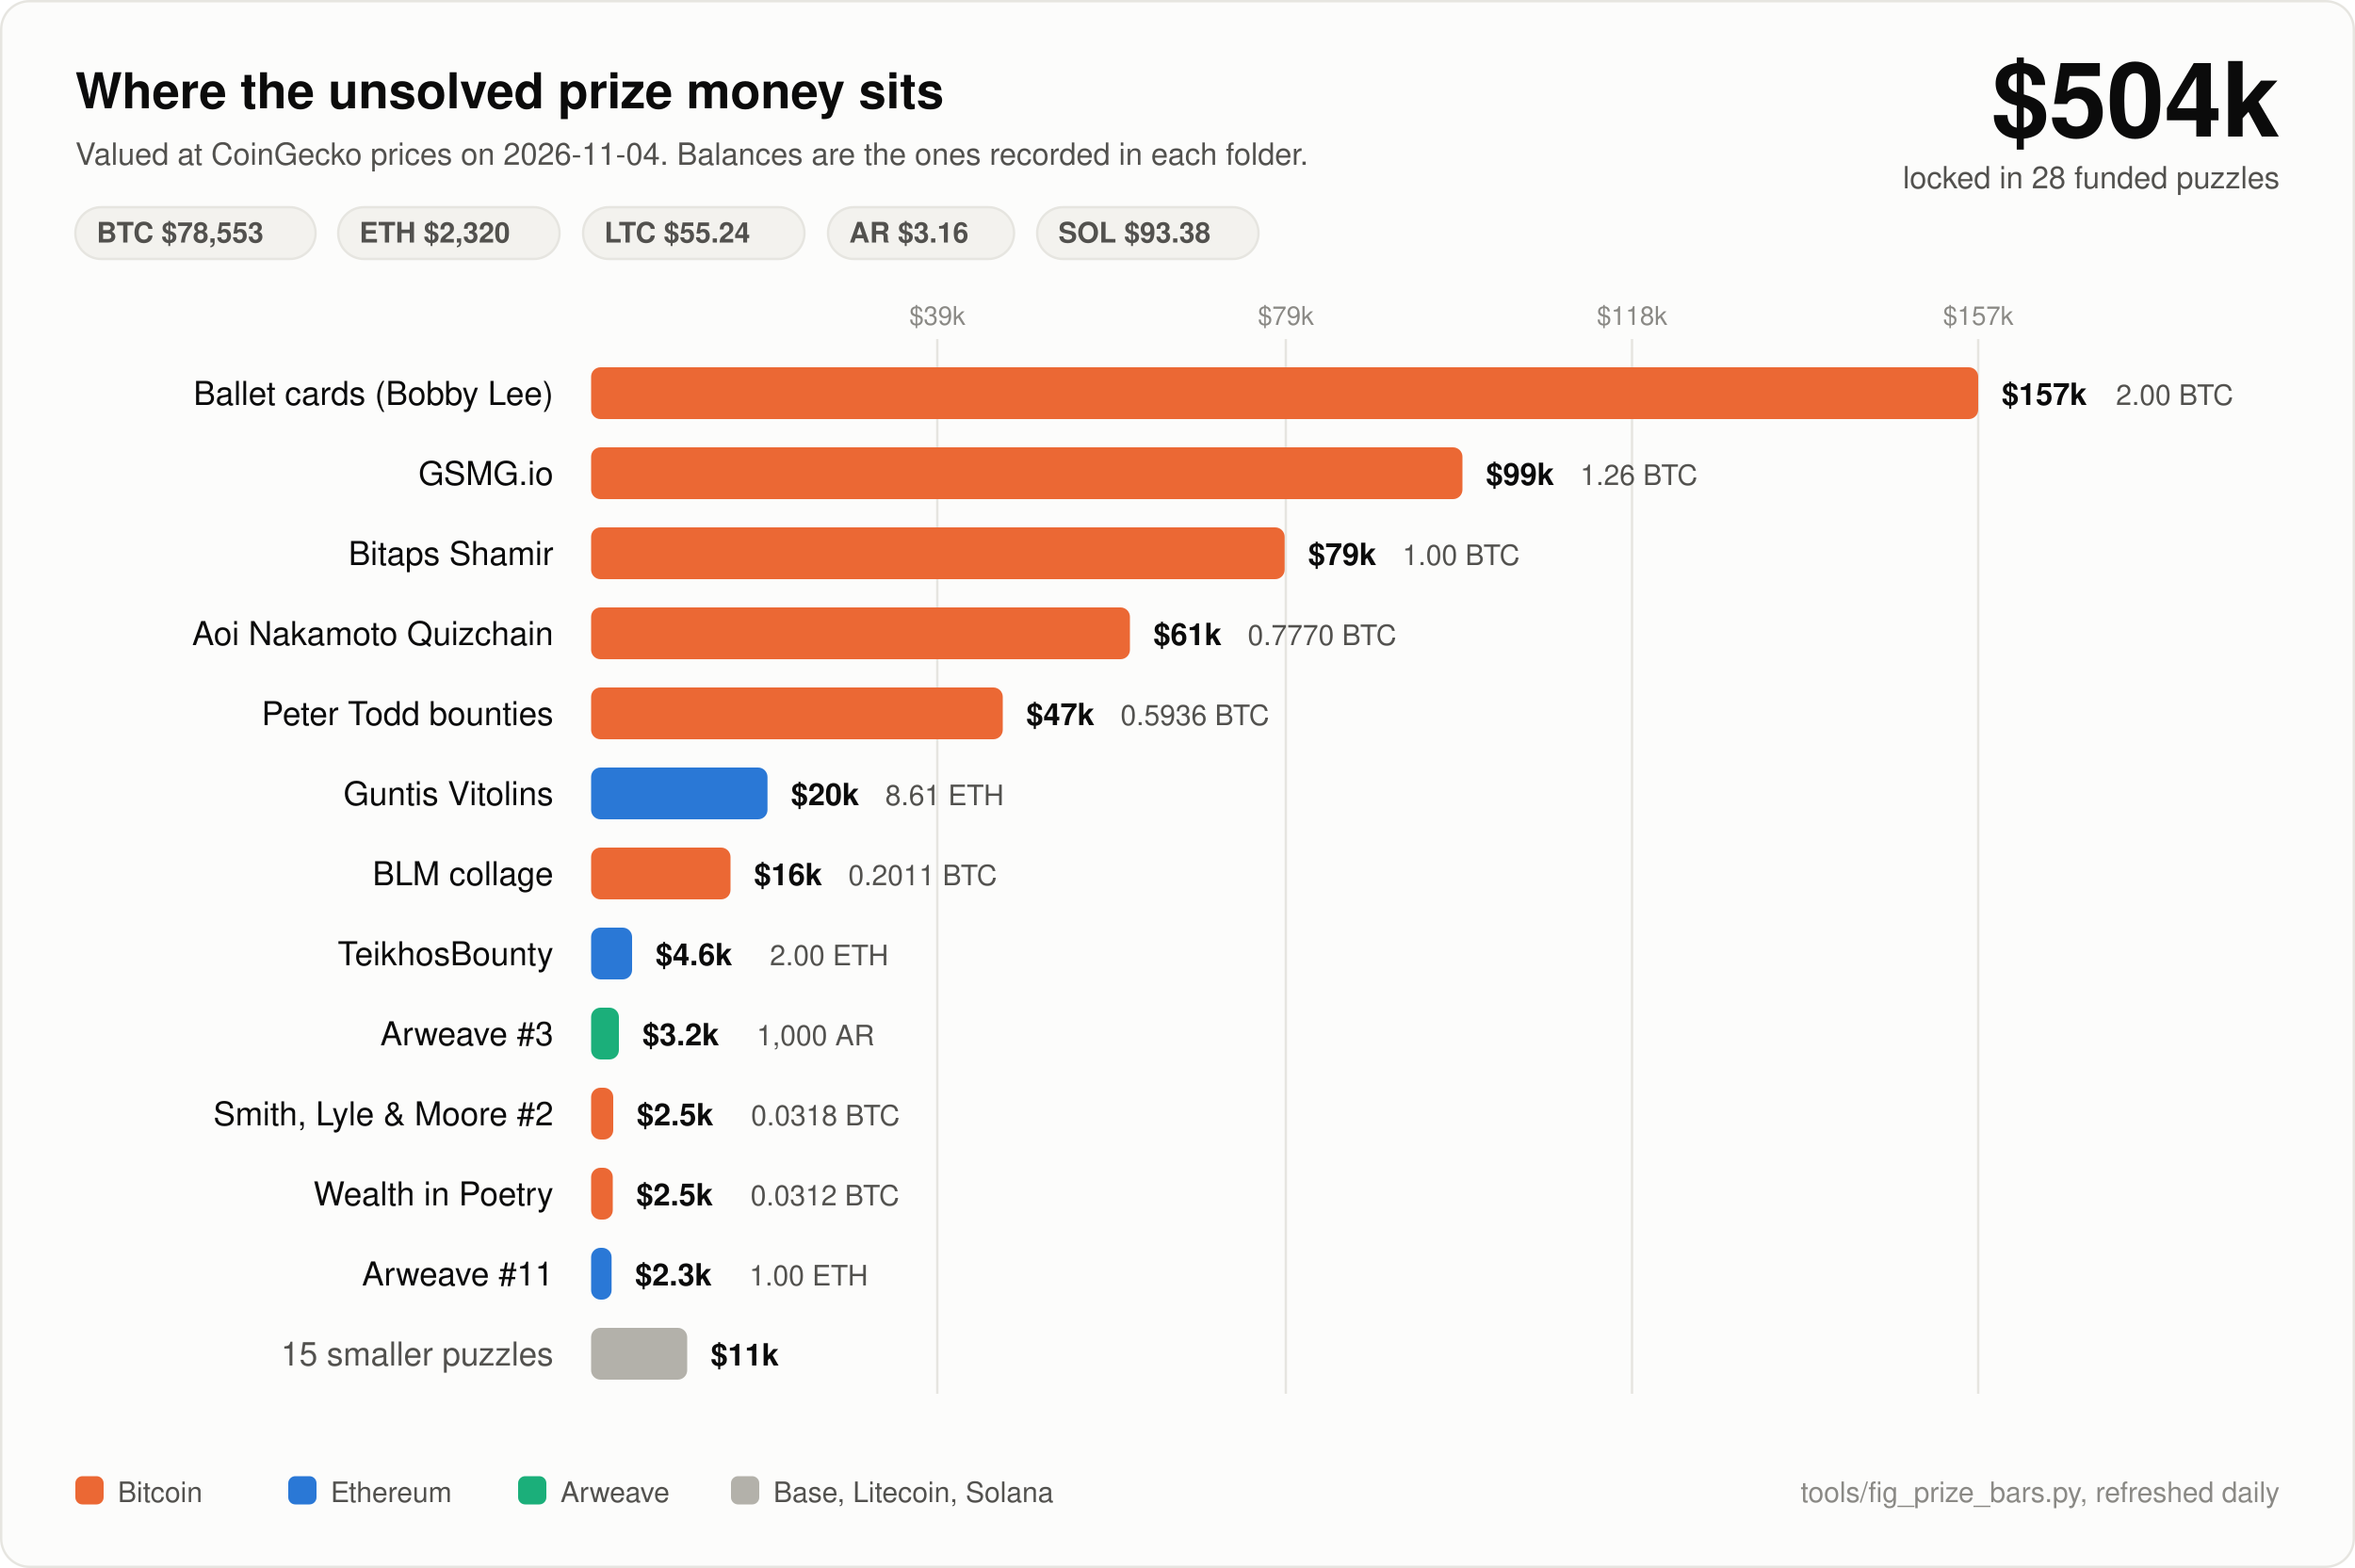
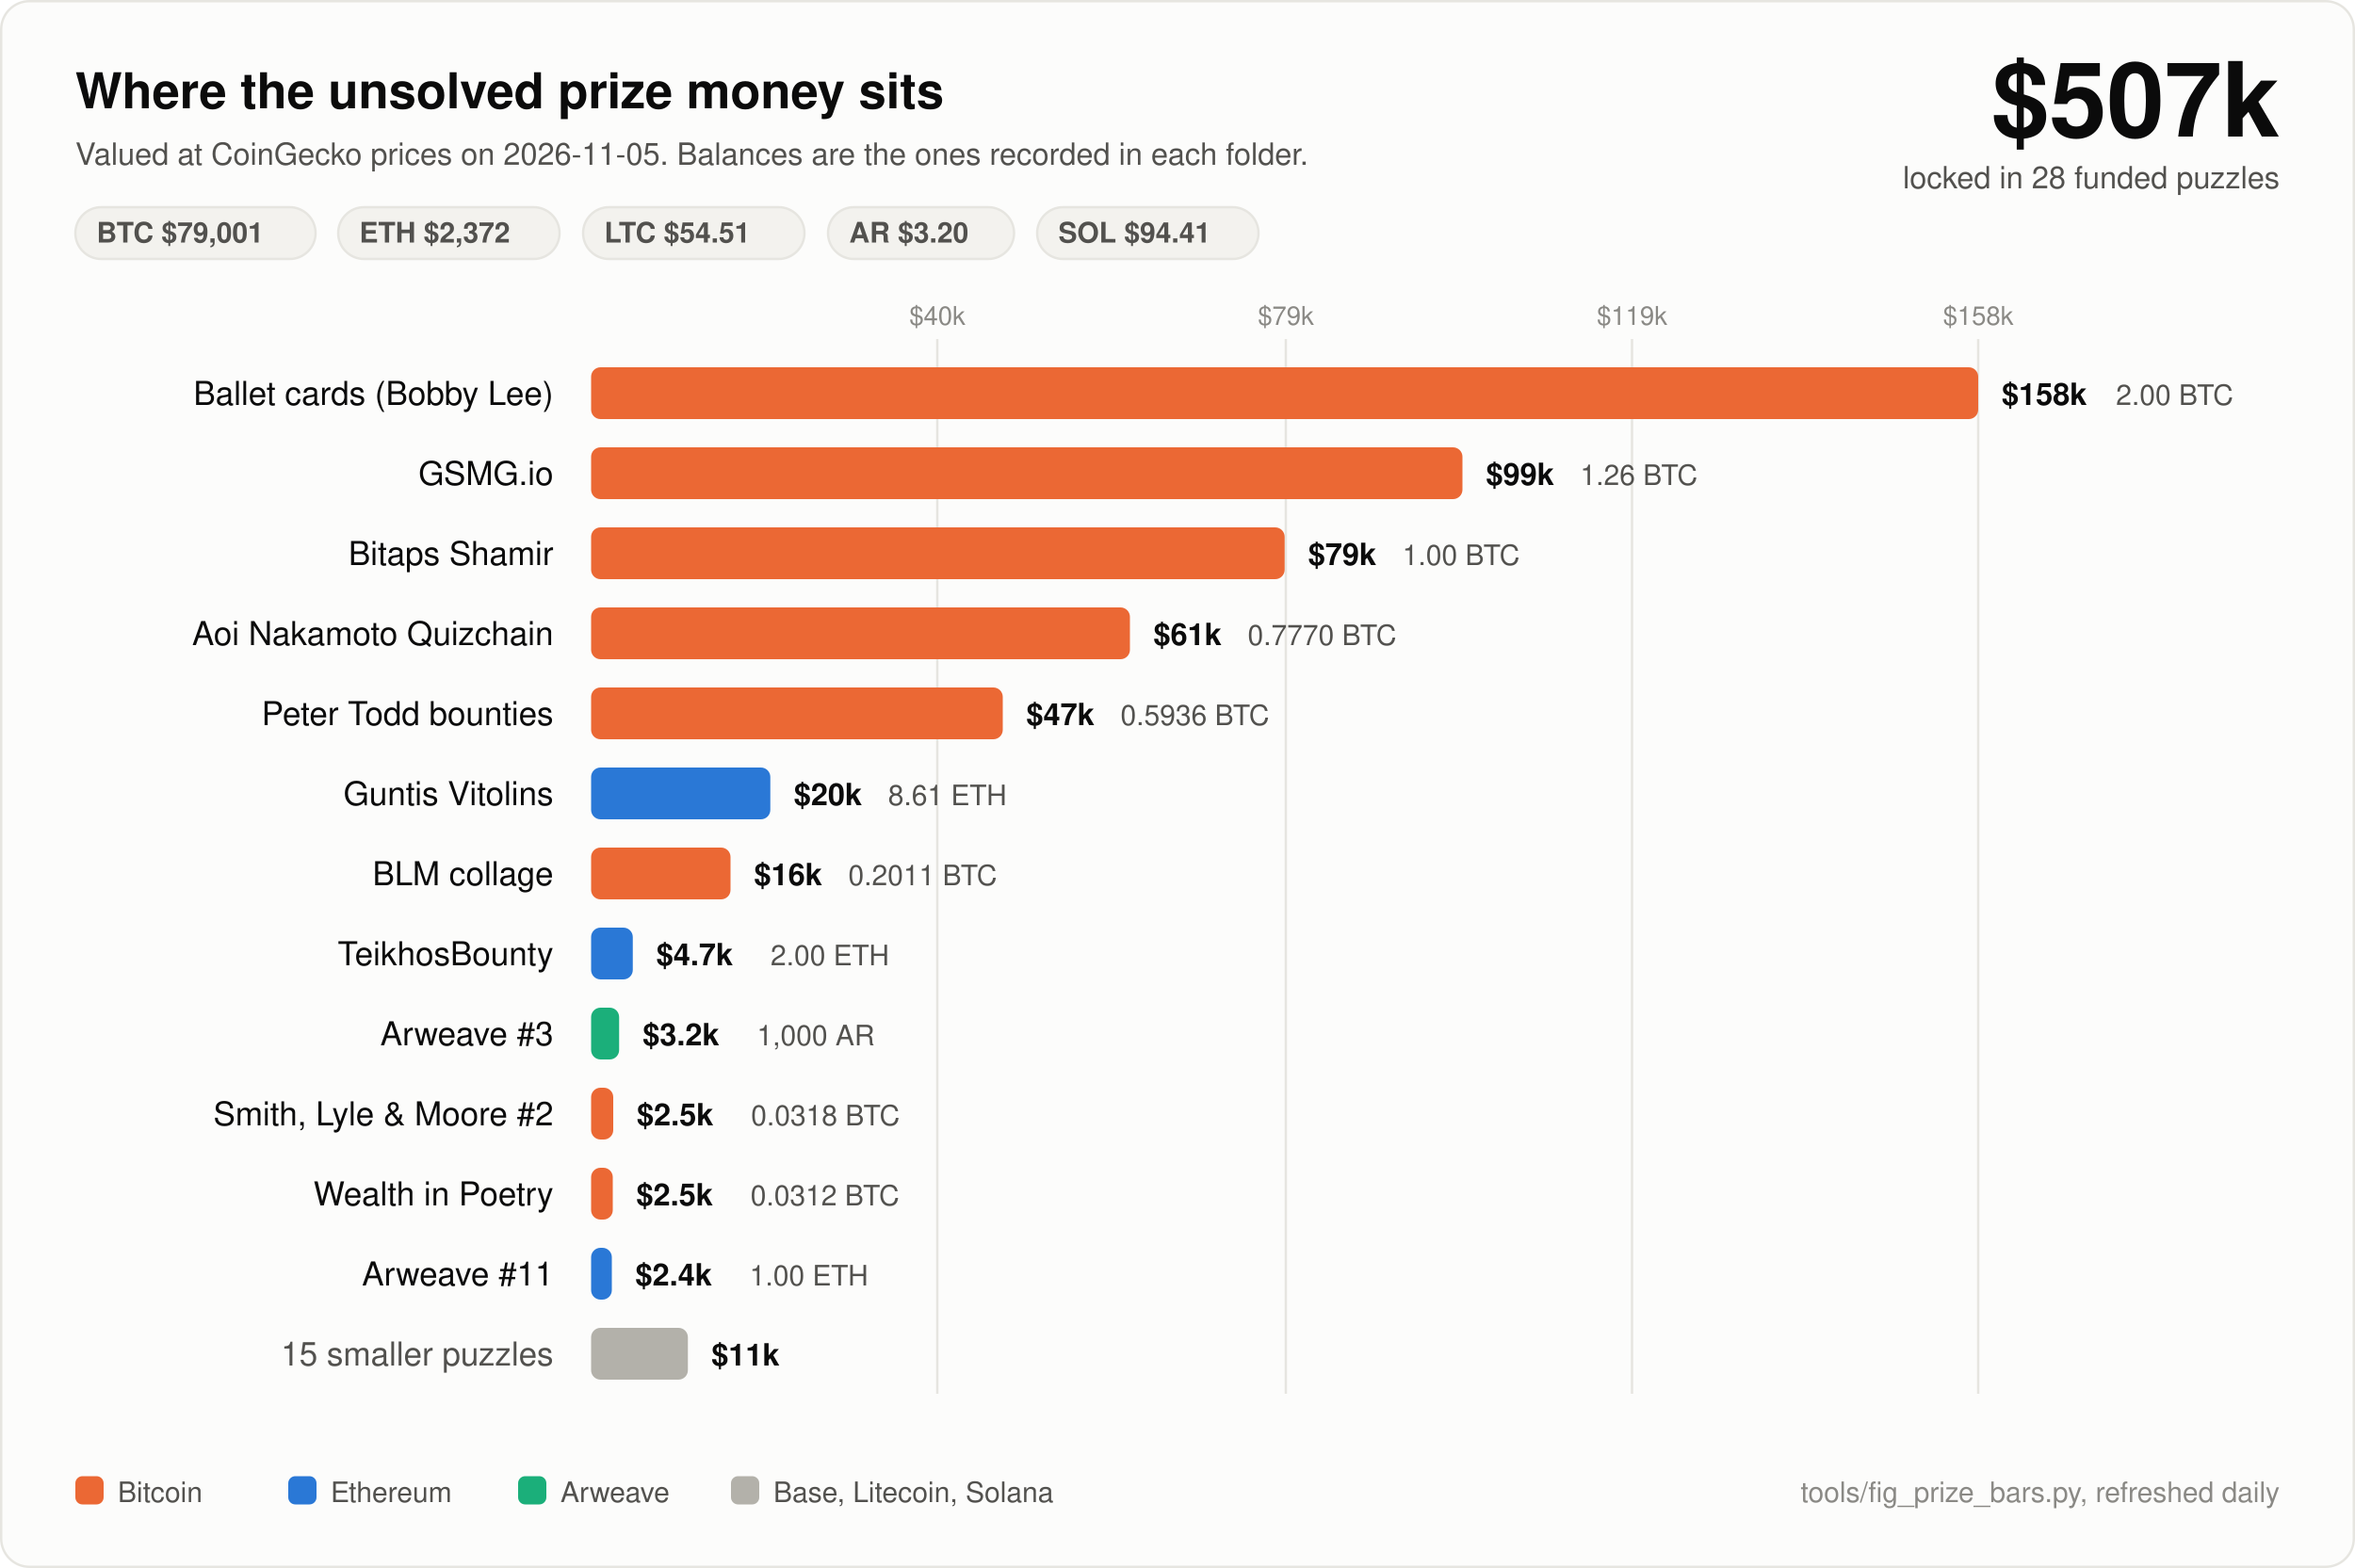
<svg xmlns="http://www.w3.org/2000/svg" width="1000" height="666" viewBox="0 0 1000 666" font-family="ui-sans-serif, -apple-system, Segoe UI, Helvetica, Arial, sans-serif">
  <rect x="0.5" y="0.5" width="999" height="665" rx="12" fill="#fcfcfb" stroke="#e6e5e0" />
  <text x="32" y="46" fill="#0b0b0b" font-size="21" font-weight="700">Where the unsolved prize money sits</text>
-   <text x="32" y="70" fill="#52514e" font-size="13">Valued at CoinGecko prices on 2026-11-04. Balances are the ones recorded in each folder.</text>
-   <text x="968" y="58" fill="#0b0b0b" font-size="44" font-weight="700" text-anchor="end">$504k</text>
+   <text x="32" y="70" fill="#52514e" font-size="13">Valued at CoinGecko prices on 2026-11-05. Balances are the ones recorded in each folder.</text>
+   <text x="968" y="58" fill="#0b0b0b" font-size="44" font-weight="700" text-anchor="end">$507k</text>
  <text x="968" y="80" fill="#52514e" font-size="13" text-anchor="end">locked in 28 funded puzzles</text>
  <rect x="32" y="88" width="102" height="22" rx="11" fill="#f3f2ee" stroke="#e6e5e0" />
-   <text x="41" y="103" fill="#52514e" font-size="12" font-weight="600">BTC $78,553</text>
+   <text x="41" y="103" fill="#52514e" font-size="12" font-weight="600">BTC $79,001</text>
  <rect x="143.6" y="88" width="94" height="22" rx="11" fill="#f3f2ee" stroke="#e6e5e0" />
-   <text x="152.6" y="103" fill="#52514e" font-size="12" font-weight="600">ETH $2,320</text>
+   <text x="152.6" y="103" fill="#52514e" font-size="12" font-weight="600">ETH $2,372</text>
  <rect x="247.6" y="88" width="94" height="22" rx="11" fill="#f3f2ee" stroke="#e6e5e0" />
-   <text x="256.6" y="103" fill="#52514e" font-size="12" font-weight="600">LTC $55.24</text>
+   <text x="256.6" y="103" fill="#52514e" font-size="12" font-weight="600">LTC $54.51</text>
  <rect x="351.6" y="88" width="79" height="22" rx="11" fill="#f3f2ee" stroke="#e6e5e0" />
-   <text x="360.6" y="103" fill="#52514e" font-size="12" font-weight="600">AR $3.16</text>
+   <text x="360.6" y="103" fill="#52514e" font-size="12" font-weight="600">AR $3.20</text>
  <rect x="440.4" y="88" width="94" height="22" rx="11" fill="#f3f2ee" stroke="#e6e5e0" />
-   <text x="449.4" y="103" fill="#52514e" font-size="12" font-weight="600">SOL $93.38</text>
+   <text x="449.4" y="103" fill="#52514e" font-size="12" font-weight="600">SOL $94.41</text>
  <line x1="398" y1="144" x2="398" y2="592" stroke="#e6e5e0" stroke-width="1" />
-   <text x="398" y="138" fill="#8a8985" font-size="11" text-anchor="middle">$39k</text>
+   <text x="398" y="138" fill="#8a8985" font-size="11" text-anchor="middle">$40k</text>
  <line x1="546" y1="144" x2="546" y2="592" stroke="#e6e5e0" stroke-width="1" />
  <text x="546" y="138" fill="#8a8985" font-size="11" text-anchor="middle">$79k</text>
  <line x1="693" y1="144" x2="693" y2="592" stroke="#e6e5e0" stroke-width="1" />
-   <text x="693" y="138" fill="#8a8985" font-size="11" text-anchor="middle">$118k</text>
+   <text x="693" y="138" fill="#8a8985" font-size="11" text-anchor="middle">$119k</text>
  <line x1="840" y1="144" x2="840" y2="592" stroke="#e6e5e0" stroke-width="1" />
-   <text x="840" y="138" fill="#8a8985" font-size="11" text-anchor="middle">$157k</text>
+   <text x="840" y="138" fill="#8a8985" font-size="11" text-anchor="middle">$158k</text>
  <text x="235" y="172" fill="#0b0b0b" font-size="14" text-anchor="end">Ballet cards (Bobby Lee)</text>
  <rect x="251" y="156" width="589.0" height="22" rx="4" fill="#eb6834" />
-   <text x="850.0" y="172" fill="#0b0b0b" font-size="13" font-weight="600">$157k</text>
+   <text x="850.0" y="172" fill="#0b0b0b" font-size="13" font-weight="600">$158k</text>
  <text x="898.5" y="172" fill="#52514e" font-size="12">2.00 BTC</text>
  <text x="235" y="206" fill="#0b0b0b" font-size="14" text-anchor="end">GSMG.io</text>
  <rect x="251" y="190" width="370.0" height="22" rx="4" fill="#eb6834" />
  <text x="631.0" y="206" fill="#0b0b0b" font-size="13" font-weight="600">$99k</text>
  <text x="671.0" y="206" fill="#52514e" font-size="12">1.26 BTC</text>
  <text x="235" y="240" fill="#0b0b0b" font-size="14" text-anchor="end">Bitaps Shamir</text>
  <rect x="251" y="224" width="294.5" height="22" rx="4" fill="#eb6834" />
  <text x="555.5" y="240" fill="#0b0b0b" font-size="13" font-weight="600">$79k</text>
  <text x="595.5" y="240" fill="#52514e" font-size="12">1.00 BTC</text>
  <text x="235" y="274" fill="#0b0b0b" font-size="14" text-anchor="end">Aoi Nakamoto Quizchain</text>
  <rect x="251" y="258" width="228.8" height="22" rx="4" fill="#eb6834" />
  <text x="489.8" y="274" fill="#0b0b0b" font-size="13" font-weight="600">$61k</text>
  <text x="529.8" y="274" fill="#52514e" font-size="12">0.7770 BTC</text>
  <text x="235" y="308" fill="#0b0b0b" font-size="14" text-anchor="end">Peter Todd bounties</text>
  <rect x="251" y="292" width="174.8" height="22" rx="4" fill="#eb6834" />
  <text x="435.8" y="308" fill="#0b0b0b" font-size="13" font-weight="600">$47k</text>
  <text x="475.8" y="308" fill="#52514e" font-size="12">0.5936 BTC</text>
  <text x="235" y="342" fill="#0b0b0b" font-size="14" text-anchor="end">Guntis Vitolins</text>
-   <rect x="251" y="326" width="74.9" height="22" rx="4" fill="#2a78d6" />
-   <text x="335.9" y="342" fill="#0b0b0b" font-size="13" font-weight="600">$20k</text>
-   <text x="375.9" y="342" fill="#52514e" font-size="12">8.61 ETH</text>
+   <rect x="251" y="326" width="76.1" height="22" rx="4" fill="#2a78d6" />
+   <text x="337.1" y="342" fill="#0b0b0b" font-size="13" font-weight="600">$20k</text>
+   <text x="377.1" y="342" fill="#52514e" font-size="12">8.61 ETH</text>
  <text x="235" y="376" fill="#0b0b0b" font-size="14" text-anchor="end">BLM collage</text>
  <rect x="251" y="360" width="59.2" height="22" rx="4" fill="#eb6834" />
  <text x="320.2" y="376" fill="#0b0b0b" font-size="13" font-weight="600">$16k</text>
  <text x="360.2" y="376" fill="#52514e" font-size="12">0.2011 BTC</text>
  <text x="235" y="410" fill="#0b0b0b" font-size="14" text-anchor="end">TeikhosBounty</text>
-   <rect x="251" y="394" width="17.4" height="22" rx="4" fill="#2a78d6" />
-   <text x="278.4" y="410" fill="#0b0b0b" font-size="13" font-weight="600">$4.6k</text>
-   <text x="326.9" y="410" fill="#52514e" font-size="12">2.00 ETH</text>
+   <rect x="251" y="394" width="17.7" height="22" rx="4" fill="#2a78d6" />
+   <text x="278.7" y="410" fill="#0b0b0b" font-size="13" font-weight="600">$4.7k</text>
+   <text x="327.2" y="410" fill="#52514e" font-size="12">2.00 ETH</text>
  <text x="235" y="444" fill="#0b0b0b" font-size="14" text-anchor="end">Arweave #3</text>
-   <rect x="251" y="428" width="11.8" height="22" rx="4" fill="#1baf7a" />
-   <text x="272.8" y="444" fill="#0b0b0b" font-size="13" font-weight="600">$3.2k</text>
-   <text x="321.3" y="444" fill="#52514e" font-size="12">1,000 AR</text>
+   <rect x="251" y="428" width="11.9" height="22" rx="4" fill="#1baf7a" />
+   <text x="272.9" y="444" fill="#0b0b0b" font-size="13" font-weight="600">$3.2k</text>
+   <text x="321.4" y="444" fill="#52514e" font-size="12">1,000 AR</text>
  <text x="235" y="478" fill="#0b0b0b" font-size="14" text-anchor="end">Smith, Lyle &amp; Moore #2</text>
  <rect x="251" y="462" width="9.4" height="22" rx="4" fill="#eb6834" />
  <text x="270.4" y="478" fill="#0b0b0b" font-size="13" font-weight="600">$2.5k</text>
  <text x="318.9" y="478" fill="#52514e" font-size="12">0.0318 BTC</text>
  <text x="235" y="512" fill="#0b0b0b" font-size="14" text-anchor="end">Wealth in Poetry</text>
  <rect x="251" y="496" width="9.2" height="22" rx="4" fill="#eb6834" />
  <text x="270.2" y="512" fill="#0b0b0b" font-size="13" font-weight="600">$2.5k</text>
  <text x="318.7" y="512" fill="#52514e" font-size="12">0.0312 BTC</text>
  <text x="235" y="546" fill="#0b0b0b" font-size="14" text-anchor="end">Arweave #11</text>
-   <rect x="251" y="530" width="8.7" height="22" rx="4" fill="#2a78d6" />
-   <text x="269.7" y="546" fill="#0b0b0b" font-size="13" font-weight="600">$2.3k</text>
-   <text x="318.2" y="546" fill="#52514e" font-size="12">1.00 ETH</text>
+   <rect x="251" y="530" width="8.8" height="22" rx="4" fill="#2a78d6" />
+   <text x="269.8" y="546" fill="#0b0b0b" font-size="13" font-weight="600">$2.4k</text>
+   <text x="318.3" y="546" fill="#52514e" font-size="12">1.00 ETH</text>
  <text x="235" y="580" fill="#52514e" font-size="14" text-anchor="end">15 smaller puzzles</text>
-   <rect x="251" y="564" width="40.8" height="22" rx="4" fill="#b3b1aa" />
-   <text x="301.8" y="580" fill="#0b0b0b" font-size="13" font-weight="600">$11k</text>
+   <rect x="251" y="564" width="41.1" height="22" rx="4" fill="#b3b1aa" />
+   <text x="302.1" y="580" fill="#0b0b0b" font-size="13" font-weight="600">$11k</text>
  <rect x="32" y="627" width="12" height="12" rx="3" fill="#eb6834" />
  <text x="50" y="638" fill="#52514e" font-size="12">Bitcoin</text>
  <rect x="122.4" y="627" width="12" height="12" rx="3" fill="#2a78d6" />
  <text x="140.4" y="638" fill="#52514e" font-size="12">Ethereum</text>
  <rect x="220.0" y="627" width="12" height="12" rx="3" fill="#1baf7a" />
  <text x="238.0" y="638" fill="#52514e" font-size="12">Arweave</text>
  <rect x="310.4" y="627" width="12" height="12" rx="3" fill="#b3b1aa" />
  <text x="328.4" y="638" fill="#52514e" font-size="12">Base, Litecoin, Solana</text>
  <text x="968" y="638" fill="#8a8985" font-size="12" text-anchor="end">tools/fig_prize_bars.py, refreshed daily</text>
</svg>
